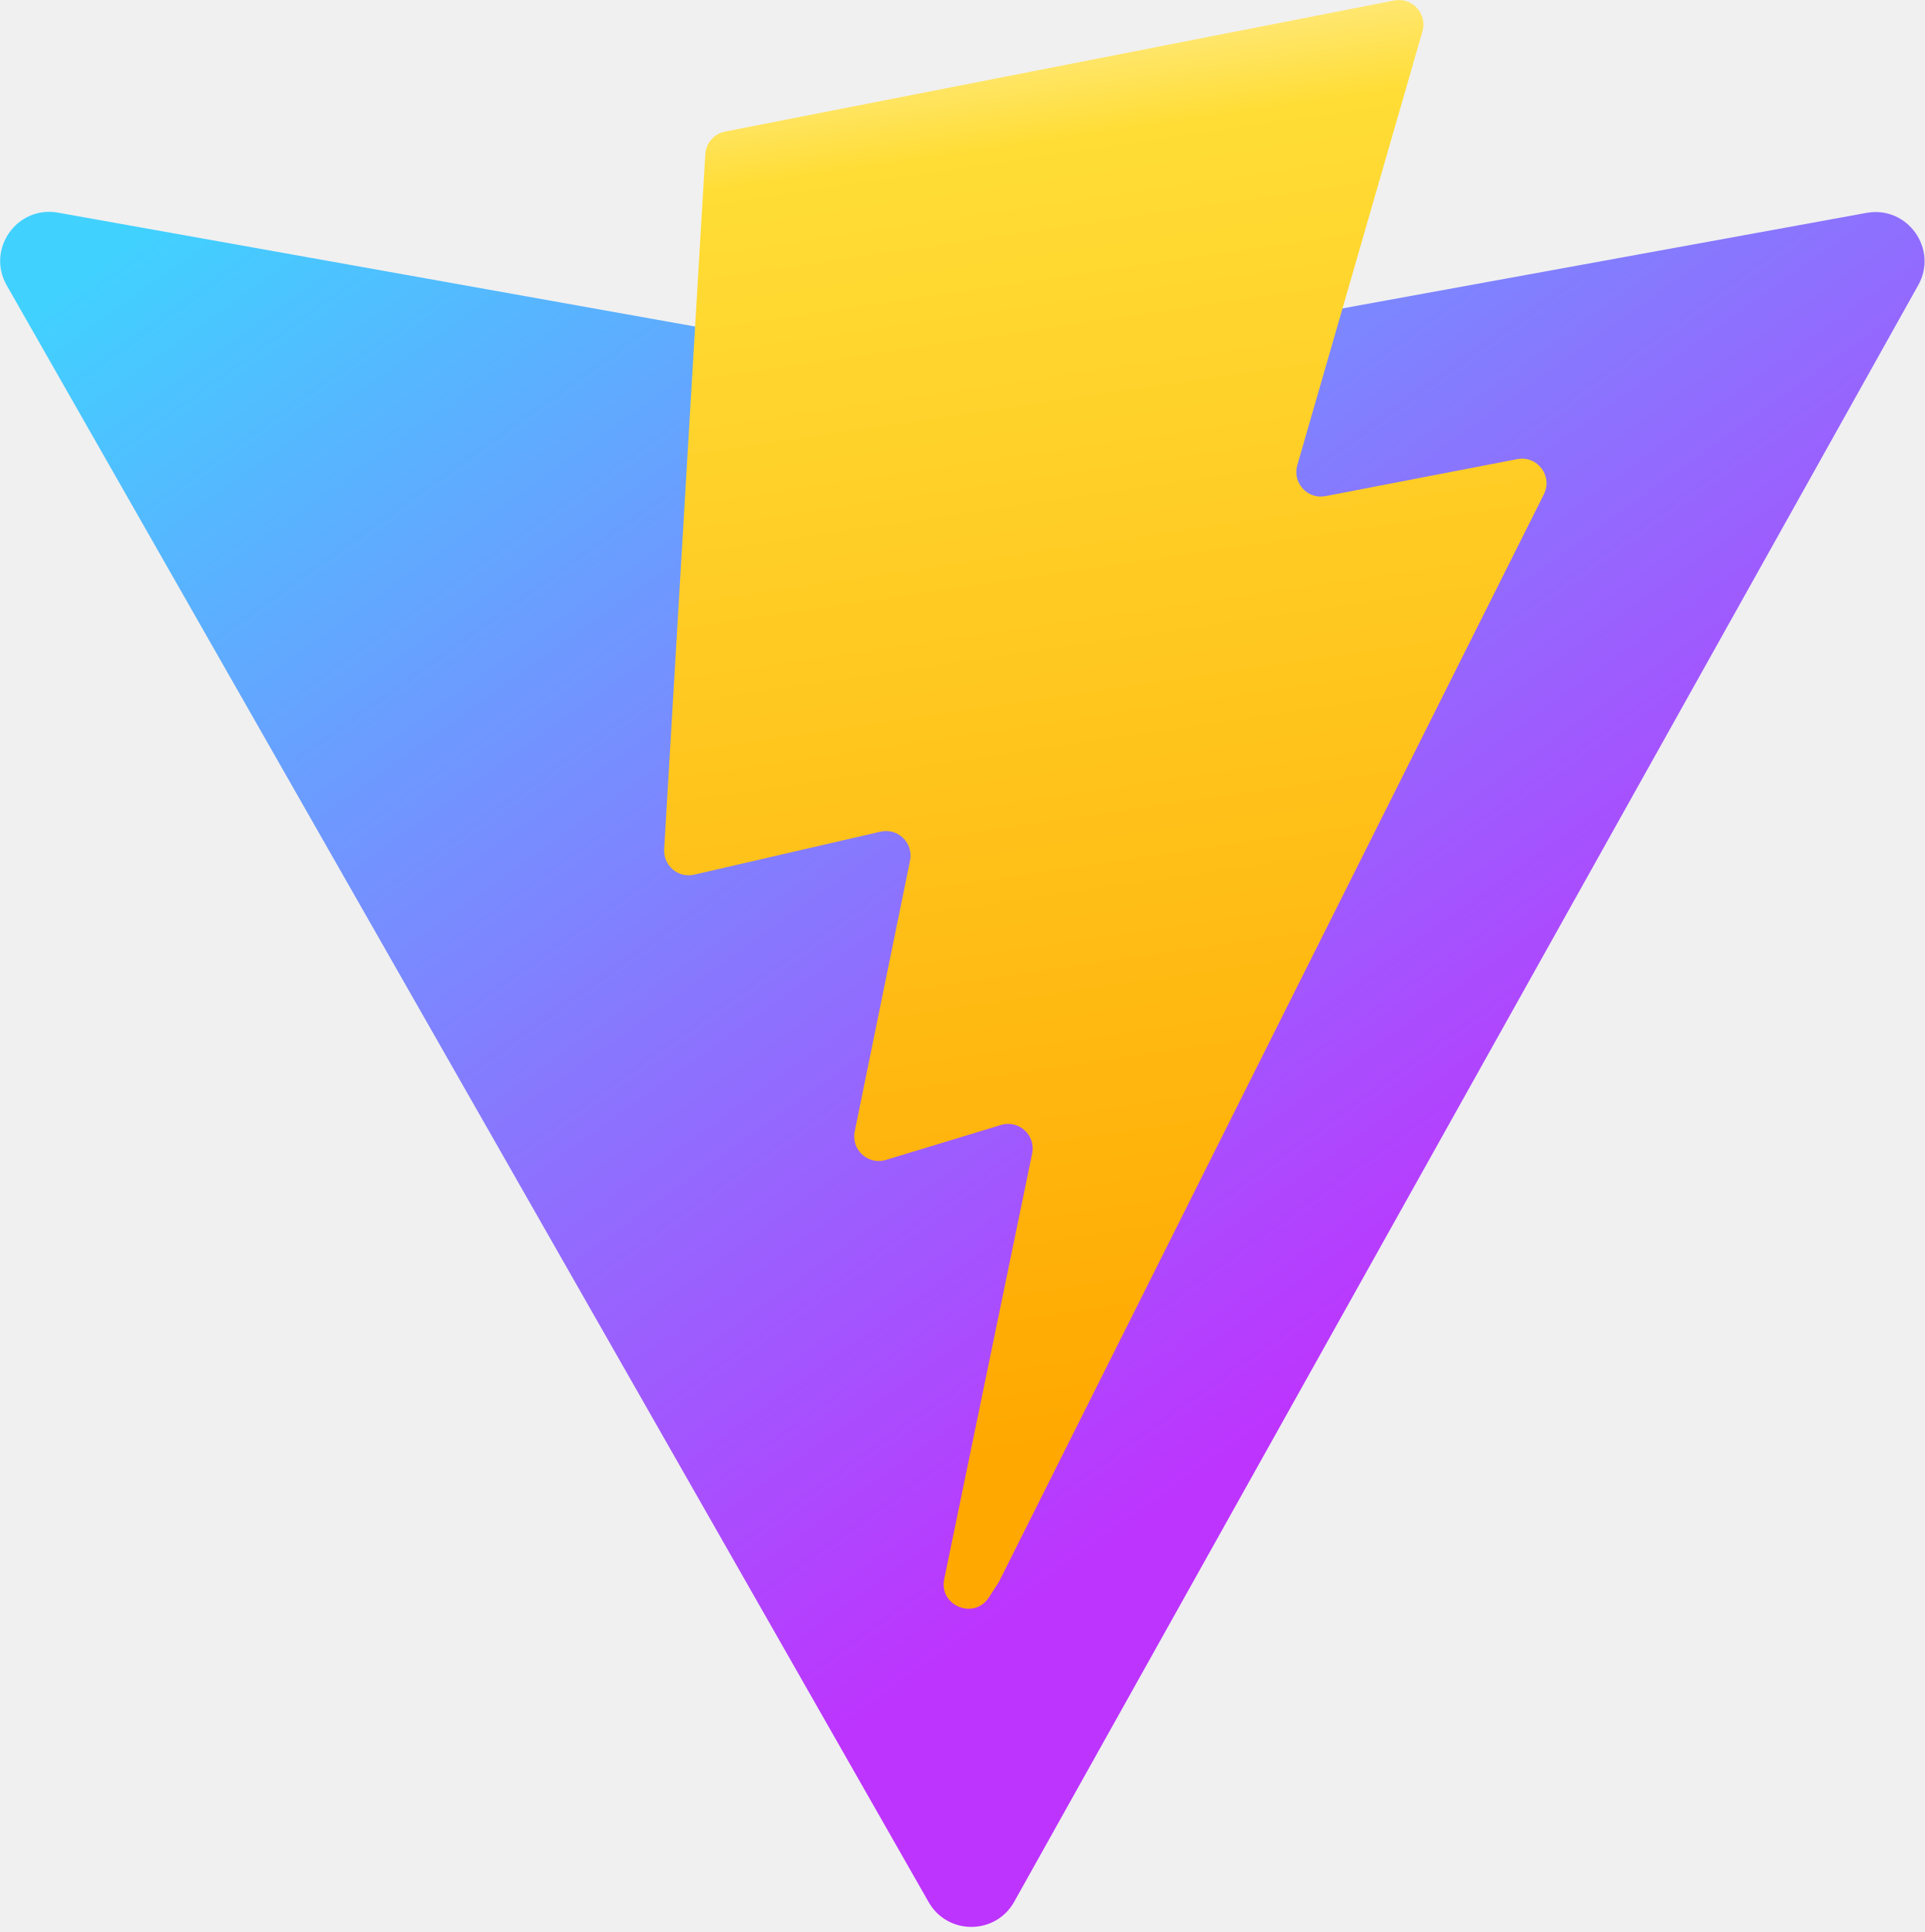
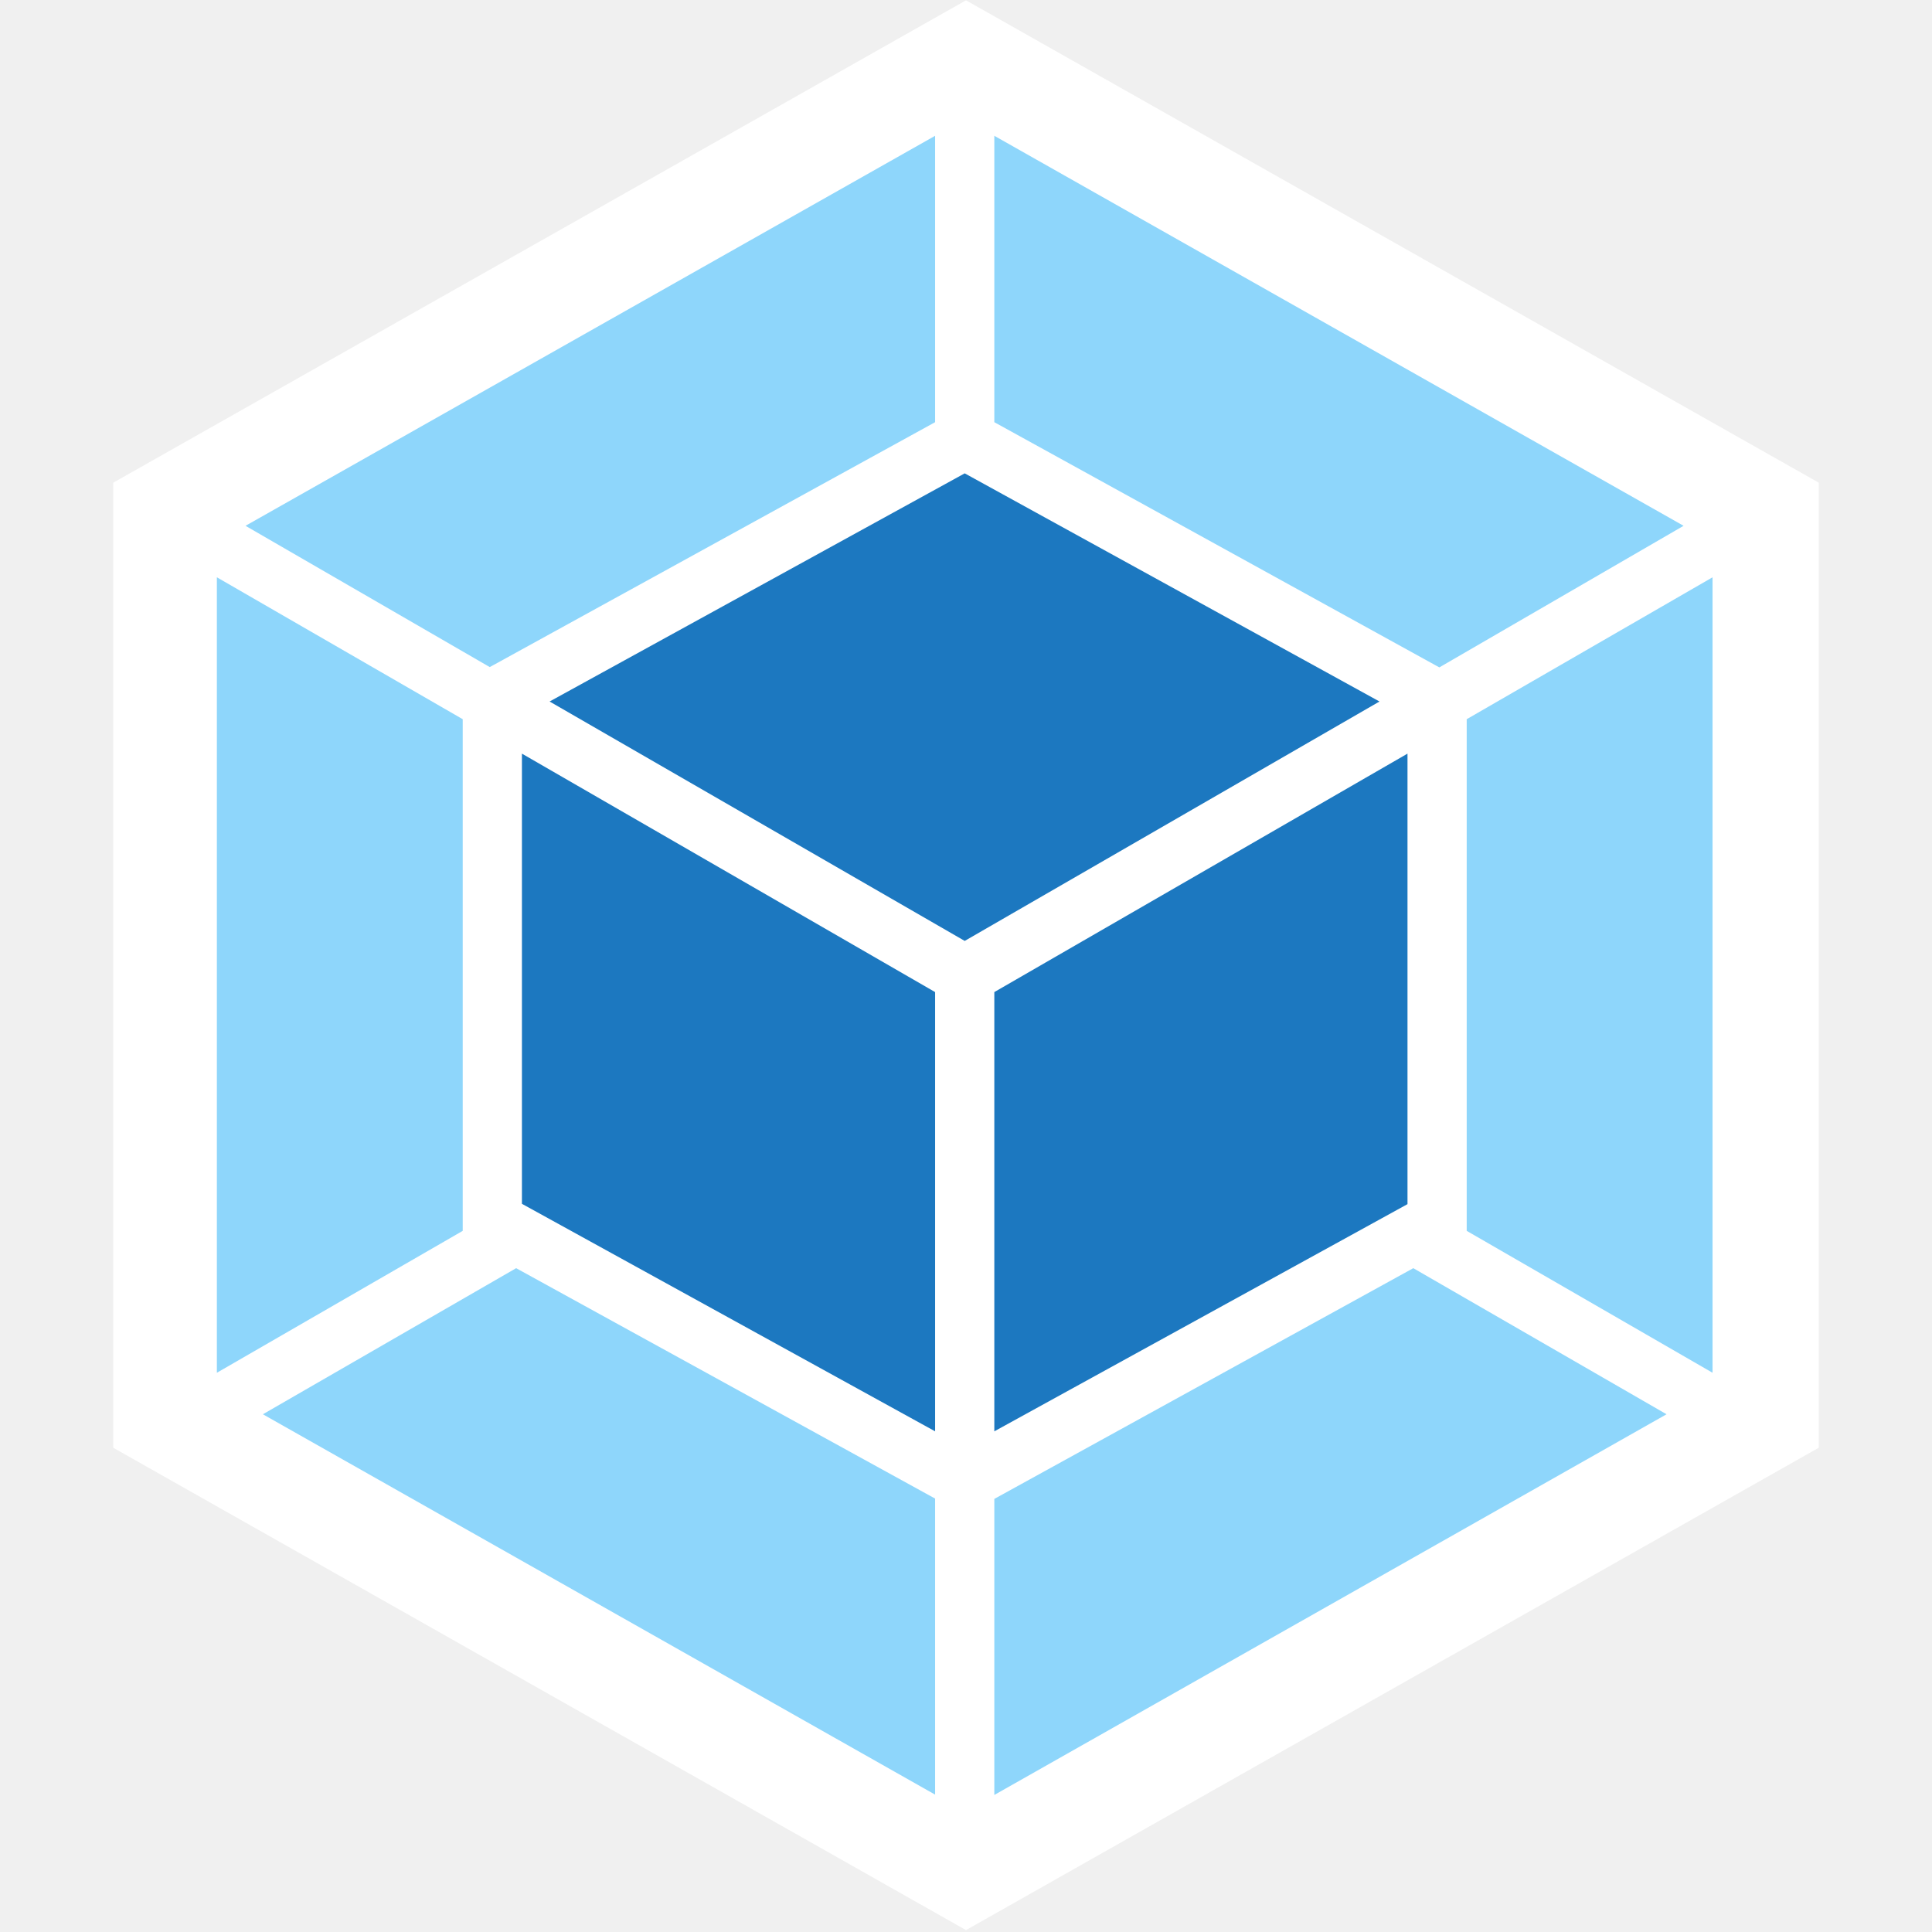
- <svg xmlns="http://www.w3.org/2000/svg" aria-hidden="true" role="img" class="iconify iconify--logos" width="31.88" height="32" preserveAspectRatio="xMidYMid meet" viewBox="0 0 256 257">
-   <defs>
-     <linearGradient id="IconifyId1813088fe1fbc01fb466" x1="-.828%" x2="57.636%" y1="7.652%" y2="78.411%">
-       <stop offset="0%" stop-color="#41D1FF" />
-       <stop offset="100%" stop-color="#BD34FE" />
-     </linearGradient>
-     <linearGradient id="IconifyId1813088fe1fbc01fb467" x1="43.376%" x2="50.316%" y1="2.242%" y2="89.03%">
-       <stop offset="0%" stop-color="#FFEA83" />
-       <stop offset="8.333%" stop-color="#FFDD35" />
-       <stop offset="100%" stop-color="#FFA800" />
-     </linearGradient>
-   </defs>
-   <path fill="url(#IconifyId1813088fe1fbc01fb466)" d="M255.153 37.938L134.897 252.976c-2.483 4.44-8.862 4.466-11.382.048L.875 37.958c-2.746-4.814 1.371-10.646 6.827-9.67l120.385 21.517a6.537 6.537 0 0 0 2.322-.004l117.867-21.483c5.438-.991 9.574 4.796 6.877 9.62Z" />
-   <path fill="url(#IconifyId1813088fe1fbc01fb467)" d="M185.432.063L96.44 17.501a3.268 3.268 0 0 0-2.634 3.014l-5.474 92.456a3.268 3.268 0 0 0 3.997 3.378l24.777-5.718c2.318-.535 4.413 1.507 3.936 3.838l-7.361 36.047c-.495 2.426 1.782 4.5 4.151 3.78l15.304-4.649c2.372-.72 4.652 1.36 4.15 3.788l-11.698 56.621c-.732 3.542 3.979 5.473 5.943 2.437l1.313-2.028l72.516-144.72c1.215-2.423-.88-5.186-3.54-4.672l-25.505 4.922c-2.396.462-4.435-1.77-3.759-4.114l16.646-57.705c.677-2.35-1.37-4.583-3.769-4.113Z" />
+ <svg xmlns="http://www.w3.org/2000/svg" width="800px" height="800px" viewBox="-17 0 290 290" version="1.1" preserveAspectRatio="xMidYMid">
+   <g>
+     <polygon fill="#FFFFFF" points="128 0.048 256 72.453 256 217.31 128 289.715 0 217.31 0 72.453">
+ 
+ </polygon>
+     <path d="M233.153,212.287 L132.251,269.428 L132.251,224.99 L195.14,190.358 L233.153,212.287 Z M240.06,206.056 L240.06,86.654 L203.158,107.955 L203.158,184.755 L240.06,206.056 Z M22.46,212.287 L123.363,269.38 L123.363,224.942 L60.474,190.358 L22.46,212.287 L22.46,212.287 Z M15.553,206.056 L15.553,86.654 L52.456,107.955 L52.456,184.755 L15.553,206.056 L15.553,206.056 Z M19.852,78.925 L123.363,20.383 L123.363,63.372 L57.045,99.84 L56.513,100.13 L19.852,78.925 L19.852,78.925 Z M235.713,78.925 L132.251,20.383 L132.251,63.372 L198.521,99.888 L199.052,100.178 L235.713,78.925 L235.713,78.925 Z" fill="#8ED6FB">
+ 
+ </path>
+     <path d="M123.363,214.847 L61.343,180.697 L61.343,113.123 L123.363,148.915 L123.363,214.847 L123.363,214.847 Z M132.251,214.847 L194.27,180.746 L194.27,113.123 L132.251,148.915 L132.251,214.847 Z M65.497,105.298 L127.807,71.052 L190.068,105.298 L127.807,141.235 L65.497,105.298 L65.497,105.298 Z" fill="#1C78C0">
+ 
+ </path>
+   </g>
</svg>
